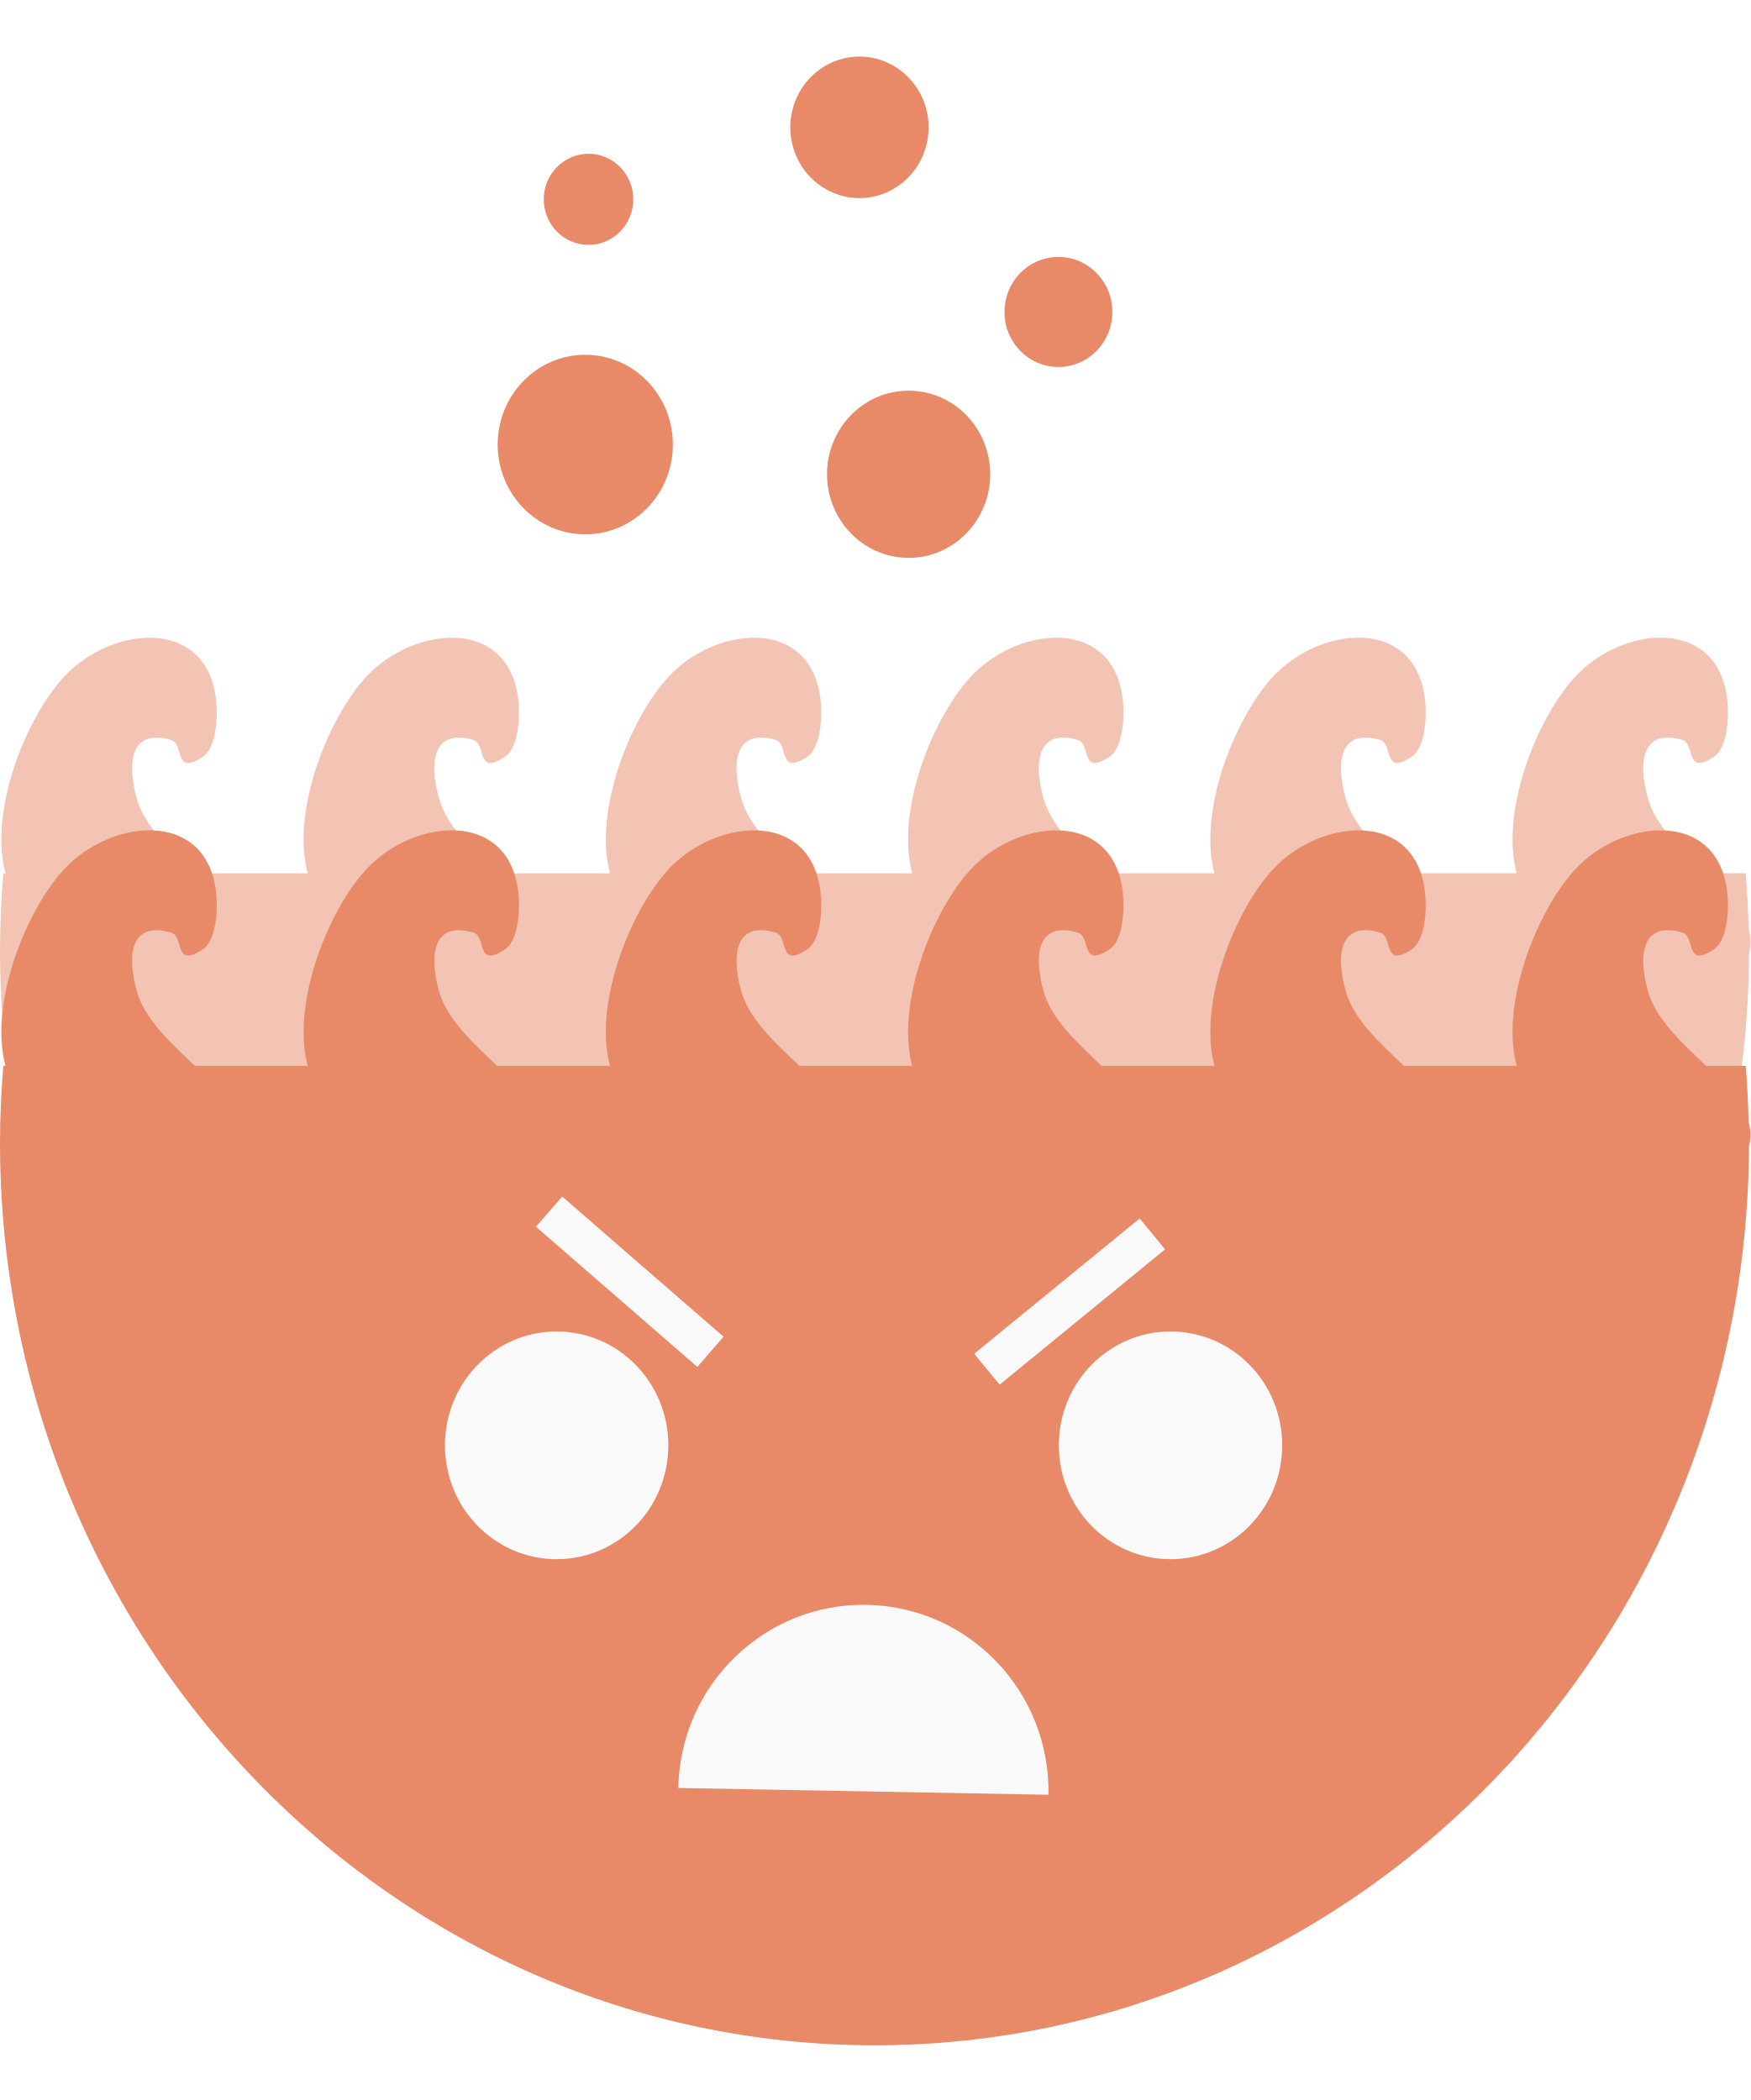
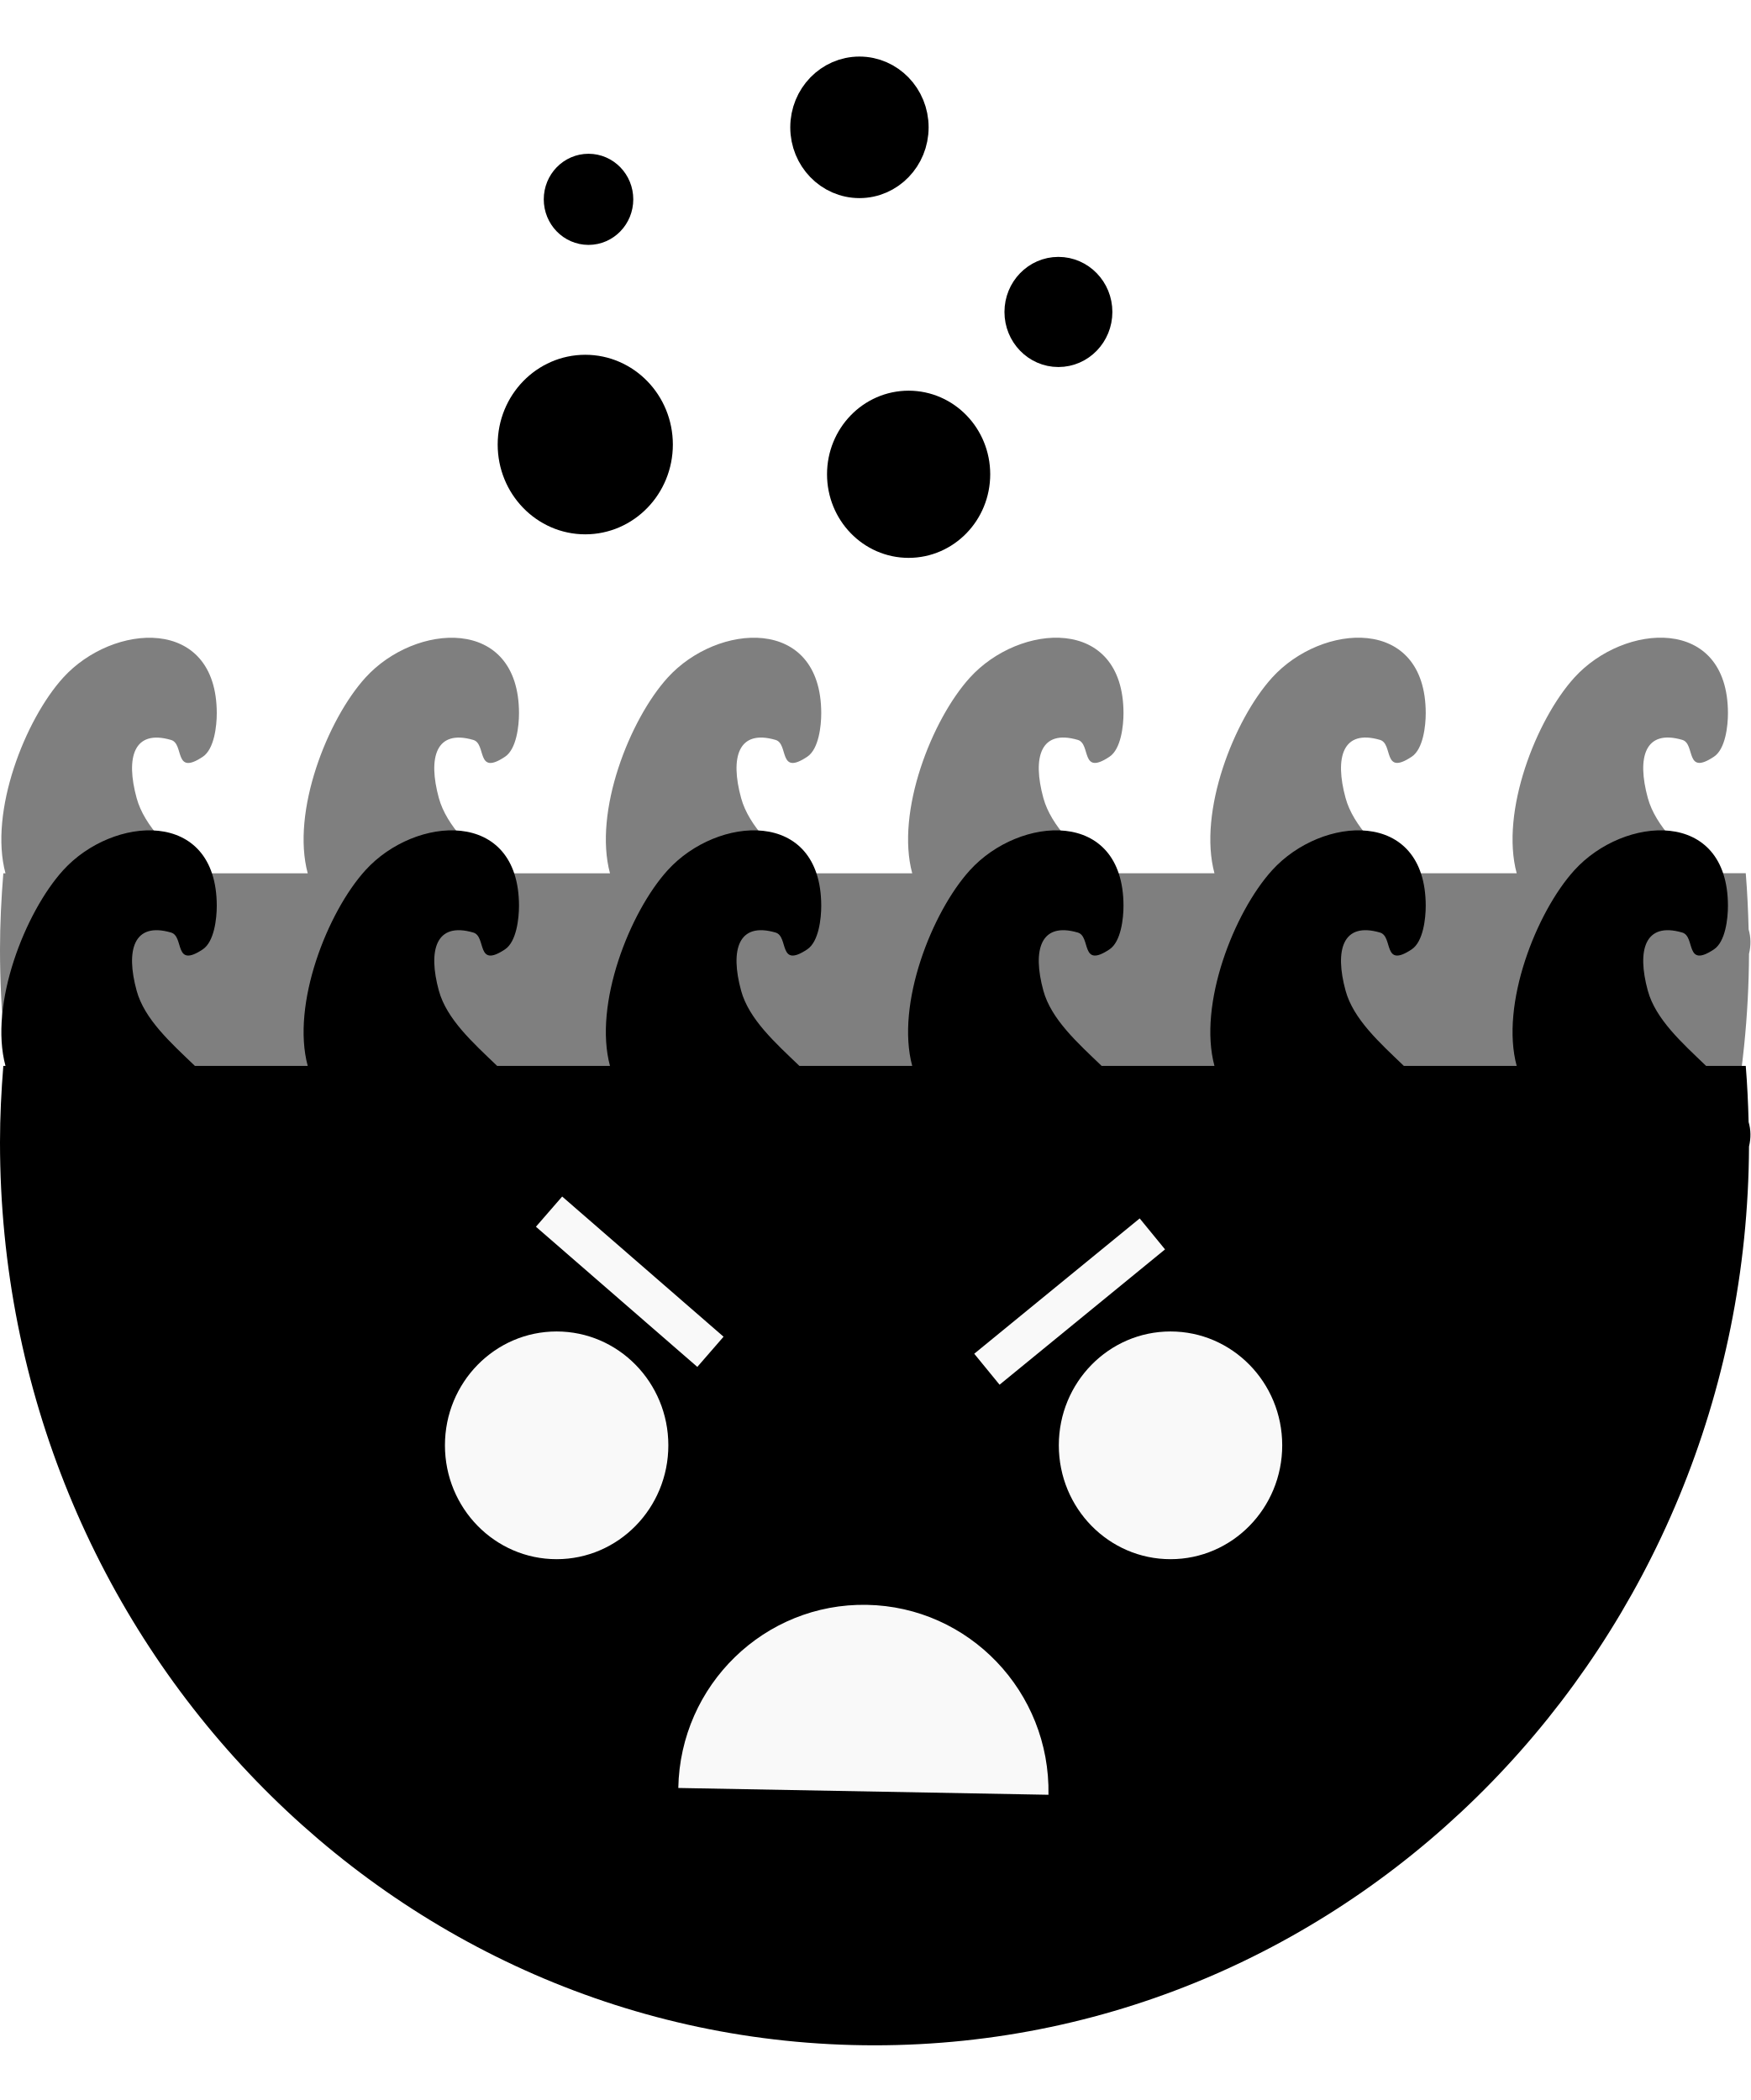
<svg xmlns="http://www.w3.org/2000/svg" width="50" height="60" viewBox="0 0 80 91" fill="none">
-   <path d="M79.917 39.986C79.895 39.125 79.855 38.267 79.786 37.419H77.975C76.873 36.364 75.665 35.282 75.309 33.977C74.802 32.121 75.176 30.823 76.885 31.323C77.497 31.502 76.994 32.986 78.335 32.09C78.859 31.741 78.973 30.682 78.972 30.1C78.968 25.627 74.222 25.976 71.954 28.474C70.21 30.395 68.559 34.61 69.317 37.42H64.161C63.06 36.364 61.852 35.283 61.496 33.978C60.99 32.122 61.363 30.823 63.071 31.324C63.684 31.502 63.18 32.986 64.521 32.091C65.046 31.741 65.16 30.682 65.16 30.1C65.155 25.627 60.409 25.977 58.141 28.475C56.398 30.395 54.746 34.611 55.504 37.421H50.349C49.247 36.365 48.04 35.284 47.684 33.978C47.177 32.123 47.55 30.824 49.259 31.324C49.871 31.503 49.368 32.987 50.709 32.092C51.233 31.742 51.347 30.683 51.347 30.101C51.343 25.628 46.596 25.977 44.328 28.476C42.584 30.396 40.933 34.611 41.691 37.422H36.536C35.433 36.366 34.226 35.284 33.87 33.979C33.363 32.123 33.736 30.825 35.446 31.325C36.058 31.504 35.555 32.988 36.895 32.093C37.42 31.743 37.534 30.684 37.533 30.102C37.529 25.629 32.782 25.978 30.515 28.477C28.772 30.397 27.12 34.612 27.878 37.422H22.722C21.62 36.367 20.413 35.285 20.056 33.98C19.55 32.124 19.923 30.826 21.632 31.326C22.245 31.505 21.741 32.989 23.082 32.093C23.606 31.744 23.72 30.685 23.72 30.103C23.716 25.63 18.969 25.979 16.702 28.477C14.958 30.398 13.307 34.613 14.064 37.423H8.909C7.806 36.367 6.599 35.286 6.244 33.981C5.737 32.125 6.11 30.826 7.819 31.327C8.432 31.505 7.928 32.989 9.269 32.094C9.793 31.744 9.908 30.685 9.907 30.103C9.902 25.63 5.156 25.98 2.888 28.478C1.144 30.398 -0.507 34.614 0.251 37.424H0.152C0.059 38.575 0 39.736 0 40.913C0 63.713 17.895 82.197 39.97 82.197C61.982 82.197 79.835 63.816 79.935 41.105C80.029 40.713 80.019 40.342 79.917 39.986Z" fill="#E88A68" fill-opacity="0.5" />
-   <path d="M79.917 48.794C79.895 47.933 79.855 47.076 79.786 46.228H77.975C76.873 45.171 75.665 44.091 75.309 42.785C74.802 40.93 75.176 39.63 76.885 40.131C77.497 40.31 76.994 41.793 78.335 40.898C78.859 40.547 78.973 39.489 78.972 38.907C78.968 34.434 74.222 34.783 71.954 37.281C70.21 39.202 68.559 43.417 69.317 46.228H64.161C63.06 45.171 61.852 44.091 61.496 42.785C60.99 40.93 61.363 39.63 63.071 40.131C63.684 40.31 63.18 41.793 64.521 40.898C65.046 40.547 65.16 39.489 65.16 38.907C65.155 34.434 60.409 34.783 58.141 37.281C56.398 39.202 54.746 43.417 55.504 46.228H50.349C49.247 45.171 48.04 44.091 47.684 42.785C47.177 40.93 47.55 39.63 49.259 40.131C49.871 40.31 49.368 41.793 50.709 40.898C51.233 40.547 51.347 39.489 51.347 38.907C51.343 34.434 46.596 34.783 44.328 37.281C42.584 39.202 40.933 43.417 41.691 46.228H36.536C35.433 45.171 34.226 44.091 33.87 42.785C33.363 40.93 33.736 39.63 35.446 40.131C36.058 40.31 35.555 41.793 36.895 40.898C37.42 40.547 37.534 39.489 37.533 38.907C37.529 34.434 32.782 34.783 30.515 37.281C28.772 39.202 27.12 43.417 27.878 46.228H22.722C21.62 45.171 20.413 44.091 20.056 42.785C19.55 40.93 19.923 39.63 21.632 40.131C22.245 40.31 21.741 41.793 23.082 40.898C23.606 40.547 23.72 39.489 23.72 38.907C23.716 34.434 18.969 34.783 16.702 37.281C14.958 39.202 13.307 43.417 14.064 46.228H8.909C7.806 45.171 6.599 44.091 6.244 42.785C5.737 40.93 6.11 39.63 7.819 40.131C8.432 40.31 7.928 41.793 9.269 40.898C9.793 40.547 9.908 39.489 9.907 38.907C9.902 34.434 5.156 34.783 2.888 37.281C1.144 39.202 -0.507 43.417 0.251 46.228H0.152C0.059 47.378 0 48.539 0 49.716C0 72.516 17.895 91 39.97 91C61.982 91 79.835 72.62 79.935 49.909C80.029 49.52 80.019 49.15 79.917 48.794Z" fill="#E88A68" />
+   <path d="M79.917 39.986C79.895 39.125 79.855 38.267 79.786 37.419H77.975C76.873 36.364 75.665 35.282 75.309 33.977C74.802 32.121 75.176 30.823 76.885 31.323C77.497 31.502 76.994 32.986 78.335 32.09C78.859 31.741 78.973 30.682 78.972 30.1C78.968 25.627 74.222 25.976 71.954 28.474C70.21 30.395 68.559 34.61 69.317 37.42H64.161C63.06 36.364 61.852 35.283 61.496 33.978C60.99 32.122 61.363 30.823 63.071 31.324C63.684 31.502 63.18 32.986 64.521 32.091C65.046 31.741 65.16 30.682 65.16 30.1C65.155 25.627 60.409 25.977 58.141 28.475C56.398 30.395 54.746 34.611 55.504 37.421H50.349C49.247 36.365 48.04 35.284 47.684 33.978C47.177 32.123 47.55 30.824 49.259 31.324C49.871 31.503 49.368 32.987 50.709 32.092C51.233 31.742 51.347 30.683 51.347 30.101C51.343 25.628 46.596 25.977 44.328 28.476C42.584 30.396 40.933 34.611 41.691 37.422H36.536C35.433 36.366 34.226 35.284 33.87 33.979C33.363 32.123 33.736 30.825 35.446 31.325C36.058 31.504 35.555 32.988 36.895 32.093C37.42 31.743 37.534 30.684 37.533 30.102C37.529 25.629 32.782 25.978 30.515 28.477C28.772 30.397 27.12 34.612 27.878 37.422H22.722C21.62 36.367 20.413 35.285 20.056 33.98C19.55 32.124 19.923 30.826 21.632 31.326C22.245 31.505 21.741 32.989 23.082 32.093C23.606 31.744 23.72 30.685 23.72 30.103C23.716 25.63 18.969 25.979 16.702 28.477C14.958 30.398 13.307 34.613 14.064 37.423H8.909C7.806 36.367 6.599 35.286 6.244 33.981C5.737 32.125 6.11 30.826 7.819 31.327C8.432 31.505 7.928 32.989 9.269 32.094C9.793 31.744 9.908 30.685 9.907 30.103C9.902 25.63 5.156 25.98 2.888 28.478C1.144 30.398 -0.507 34.614 0.251 37.424H0.152C0.059 38.575 0 39.736 0 40.913C0 63.713 17.895 82.197 39.97 82.197C61.982 82.197 79.835 63.816 79.935 41.105C80.029 40.713 80.019 40.342 79.917 39.986Z" fill="currentColor" fill-opacity="0.5" />
+   <path d="M79.917 48.794C79.895 47.933 79.855 47.076 79.786 46.228H77.975C76.873 45.171 75.665 44.091 75.309 42.785C74.802 40.93 75.176 39.63 76.885 40.131C77.497 40.31 76.994 41.793 78.335 40.898C78.859 40.547 78.973 39.489 78.972 38.907C78.968 34.434 74.222 34.783 71.954 37.281C70.21 39.202 68.559 43.417 69.317 46.228H64.161C63.06 45.171 61.852 44.091 61.496 42.785C60.99 40.93 61.363 39.63 63.071 40.131C63.684 40.31 63.18 41.793 64.521 40.898C65.046 40.547 65.16 39.489 65.16 38.907C65.155 34.434 60.409 34.783 58.141 37.281C56.398 39.202 54.746 43.417 55.504 46.228H50.349C49.247 45.171 48.04 44.091 47.684 42.785C47.177 40.93 47.55 39.63 49.259 40.131C49.871 40.31 49.368 41.793 50.709 40.898C51.233 40.547 51.347 39.489 51.347 38.907C51.343 34.434 46.596 34.783 44.328 37.281C42.584 39.202 40.933 43.417 41.691 46.228H36.536C35.433 45.171 34.226 44.091 33.87 42.785C33.363 40.93 33.736 39.63 35.446 40.131C36.058 40.31 35.555 41.793 36.895 40.898C37.42 40.547 37.534 39.489 37.533 38.907C37.529 34.434 32.782 34.783 30.515 37.281C28.772 39.202 27.12 43.417 27.878 46.228H22.722C21.62 45.171 20.413 44.091 20.056 42.785C19.55 40.93 19.923 39.63 21.632 40.131C22.245 40.31 21.741 41.793 23.082 40.898C23.606 40.547 23.72 39.489 23.72 38.907C23.716 34.434 18.969 34.783 16.702 37.281C14.958 39.202 13.307 43.417 14.064 46.228H8.909C7.806 45.171 6.599 44.091 6.244 42.785C5.737 40.93 6.11 39.63 7.819 40.131C8.432 40.31 7.928 41.793 9.269 40.898C9.793 40.547 9.908 39.489 9.907 38.907C9.902 34.434 5.156 34.783 2.888 37.281C1.144 39.202 -0.507 43.417 0.251 46.228H0.152C0.059 47.378 0 48.539 0 49.716C0 72.516 17.895 91 39.97 91C61.982 91 79.835 72.62 79.935 49.909C80.029 49.52 80.019 49.15 79.917 48.794Z" fill="currentColor" />
  <path d="M30.545 63.571C30.545 66.446 28.259 68.777 25.439 68.777C22.62 68.777 20.335 66.448 20.335 63.571C20.335 60.697 22.62 58.367 25.439 58.367C28.259 58.367 30.545 60.697 30.545 63.571Z" fill="#F9F9F9" />
  <path d="M58.601 63.571C58.601 66.446 56.315 68.777 53.496 68.777C50.676 68.777 48.391 66.448 48.391 63.571C48.391 60.697 50.676 58.367 53.496 58.367C56.315 58.367 58.601 60.697 58.601 63.571Z" fill="#F9F9F9" />
  <path d="M45.104 60.093L52.666 53.907" stroke="#F9F9F9" stroke-width="1.829" stroke-miterlimit="10" />
  <path d="M25.093 52.889L32.469 59.297" stroke="#F9F9F9" stroke-width="1.829" stroke-miterlimit="10" />
  <path d="M47.918 79.547C48.005 74.838 44.288 70.95 39.616 70.864C34.945 70.778 31.087 74.526 31 79.236L47.918 79.547Z" fill="#F9F9F9" />
-   <path d="M44.341 19.181C44.341 20.787 43.081 22.088 41.526 22.088C39.972 22.088 38.712 20.787 38.712 19.181C38.712 17.575 39.972 16.274 41.526 16.274C43.081 16.274 44.341 17.575 44.341 19.181Z" fill="#E88A68" stroke="#E88A68" stroke-width="1.829" stroke-miterlimit="10" />
-   <path d="M48.372 13.364C49.229 13.364 49.924 12.646 49.924 11.761C49.924 10.876 49.229 10.158 48.372 10.158C47.515 10.158 46.821 10.876 46.821 11.761C46.821 12.646 47.515 13.364 48.372 13.364Z" fill="#E88A68" stroke="#E88A68" stroke-width="1.829" stroke-miterlimit="10" />
-   <path d="M41.526 3.321C41.526 4.603 40.521 5.642 39.28 5.642C38.038 5.642 37.032 4.603 37.032 3.321C37.032 2.039 38.038 1 39.28 1C40.52 1 41.526 2.039 41.526 3.321Z" fill="#E88A68" stroke="#E88A68" stroke-width="1.829" stroke-miterlimit="10" />
-   <path d="M29.837 17.822C29.837 19.584 28.454 21.012 26.748 21.012C25.043 21.012 23.66 19.584 23.66 17.822C23.66 16.06 25.043 14.633 26.748 14.633C28.454 14.633 29.837 16.061 29.837 17.822Z" fill="#E88A68" stroke="#E88A68" stroke-width="1.829" stroke-miterlimit="10" />
-   <path d="M28.028 6.612C28.028 7.257 27.522 7.781 26.897 7.781C26.272 7.781 25.766 7.258 25.766 6.612C25.766 5.967 26.272 5.444 26.897 5.444C27.522 5.444 28.028 5.966 28.028 6.612Z" fill="#E88A68" stroke="#E88A68" stroke-width="1.829" stroke-miterlimit="10" />
+   <path d="M44.341 19.181C44.341 20.787 43.081 22.088 41.526 22.088C39.972 22.088 38.712 20.787 38.712 19.181C38.712 17.575 39.972 16.274 41.526 16.274C43.081 16.274 44.341 17.575 44.341 19.181Z" fill="currentColor" stroke="currentColor" stroke-width="1.829" stroke-miterlimit="10" />
+   <path d="M48.372 13.364C49.229 13.364 49.924 12.646 49.924 11.761C49.924 10.876 49.229 10.158 48.372 10.158C47.515 10.158 46.821 10.876 46.821 11.761C46.821 12.646 47.515 13.364 48.372 13.364Z" fill="currentColor" stroke="currentColor" stroke-width="1.829" stroke-miterlimit="10" />
+   <path d="M41.526 3.321C41.526 4.603 40.521 5.642 39.28 5.642C38.038 5.642 37.032 4.603 37.032 3.321C37.032 2.039 38.038 1 39.28 1C40.52 1 41.526 2.039 41.526 3.321Z" fill="currentColor" stroke="currentColor" stroke-width="1.829" stroke-miterlimit="10" />
+   <path d="M29.837 17.822C29.837 19.584 28.454 21.012 26.748 21.012C25.043 21.012 23.66 19.584 23.66 17.822C23.66 16.06 25.043 14.633 26.748 14.633C28.454 14.633 29.837 16.061 29.837 17.822Z" fill="currentColor" stroke="currentColor" stroke-width="1.829" stroke-miterlimit="10" />
+   <path d="M28.028 6.612C28.028 7.257 27.522 7.781 26.897 7.781C26.272 7.781 25.766 7.258 25.766 6.612C25.766 5.967 26.272 5.444 26.897 5.444C27.522 5.444 28.028 5.966 28.028 6.612Z" fill="currentColor" stroke="currentColor" stroke-width="1.829" stroke-miterlimit="10" />
</svg>
